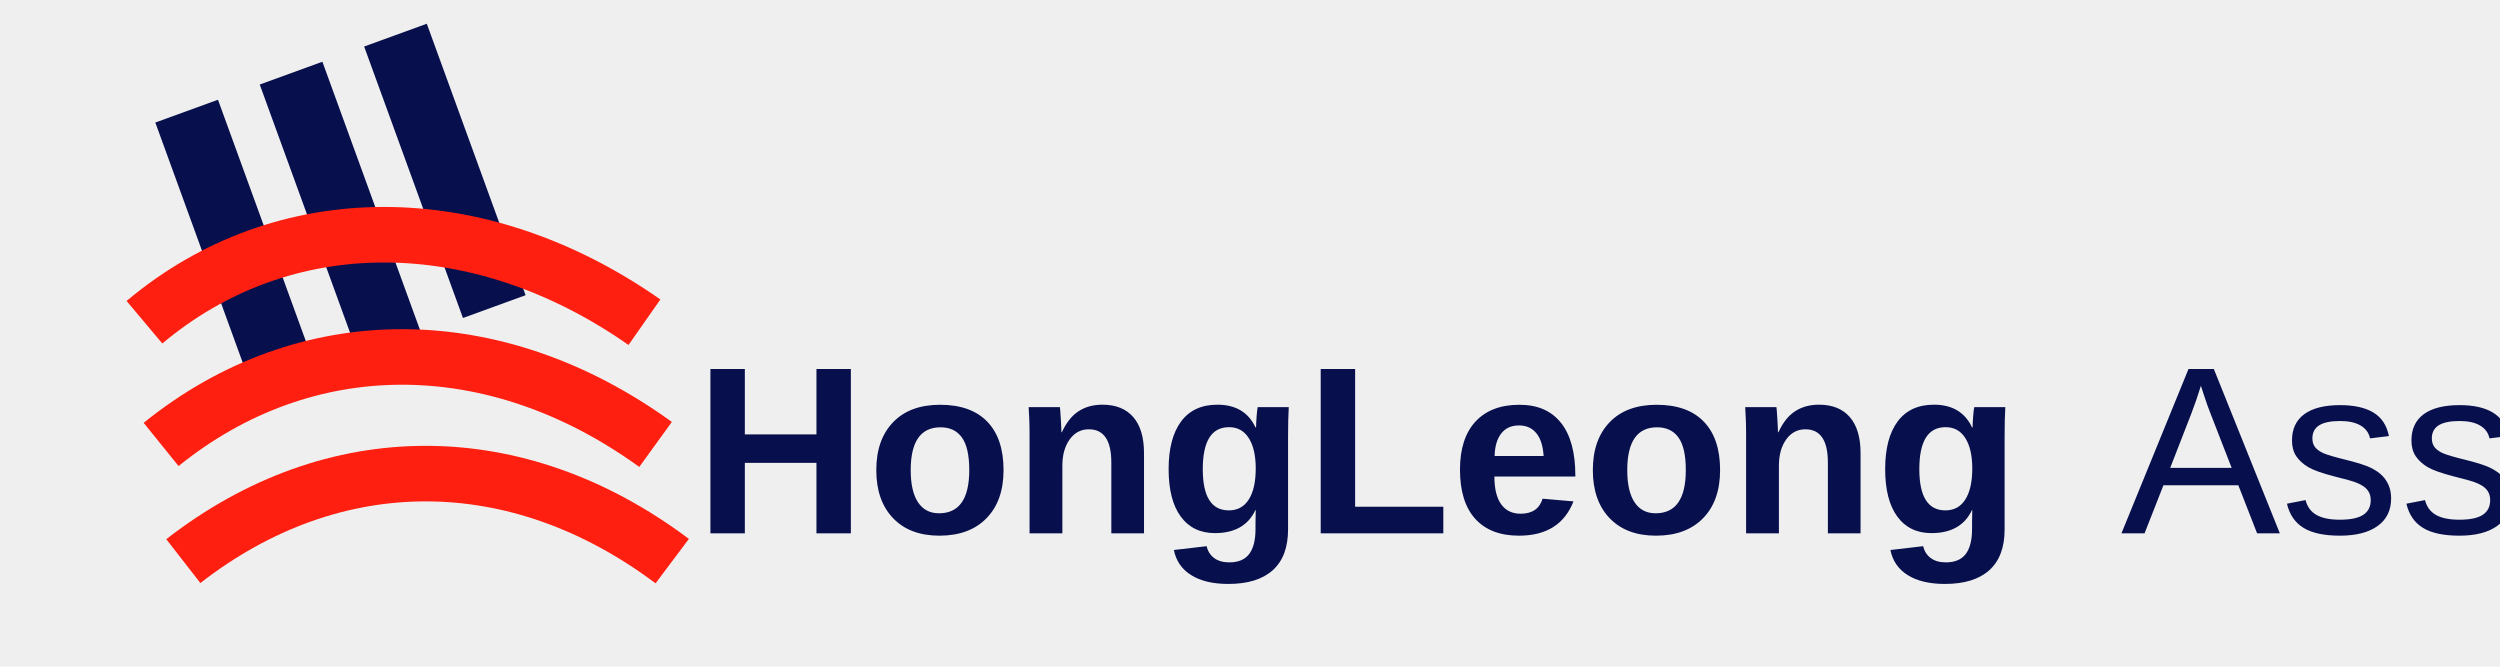
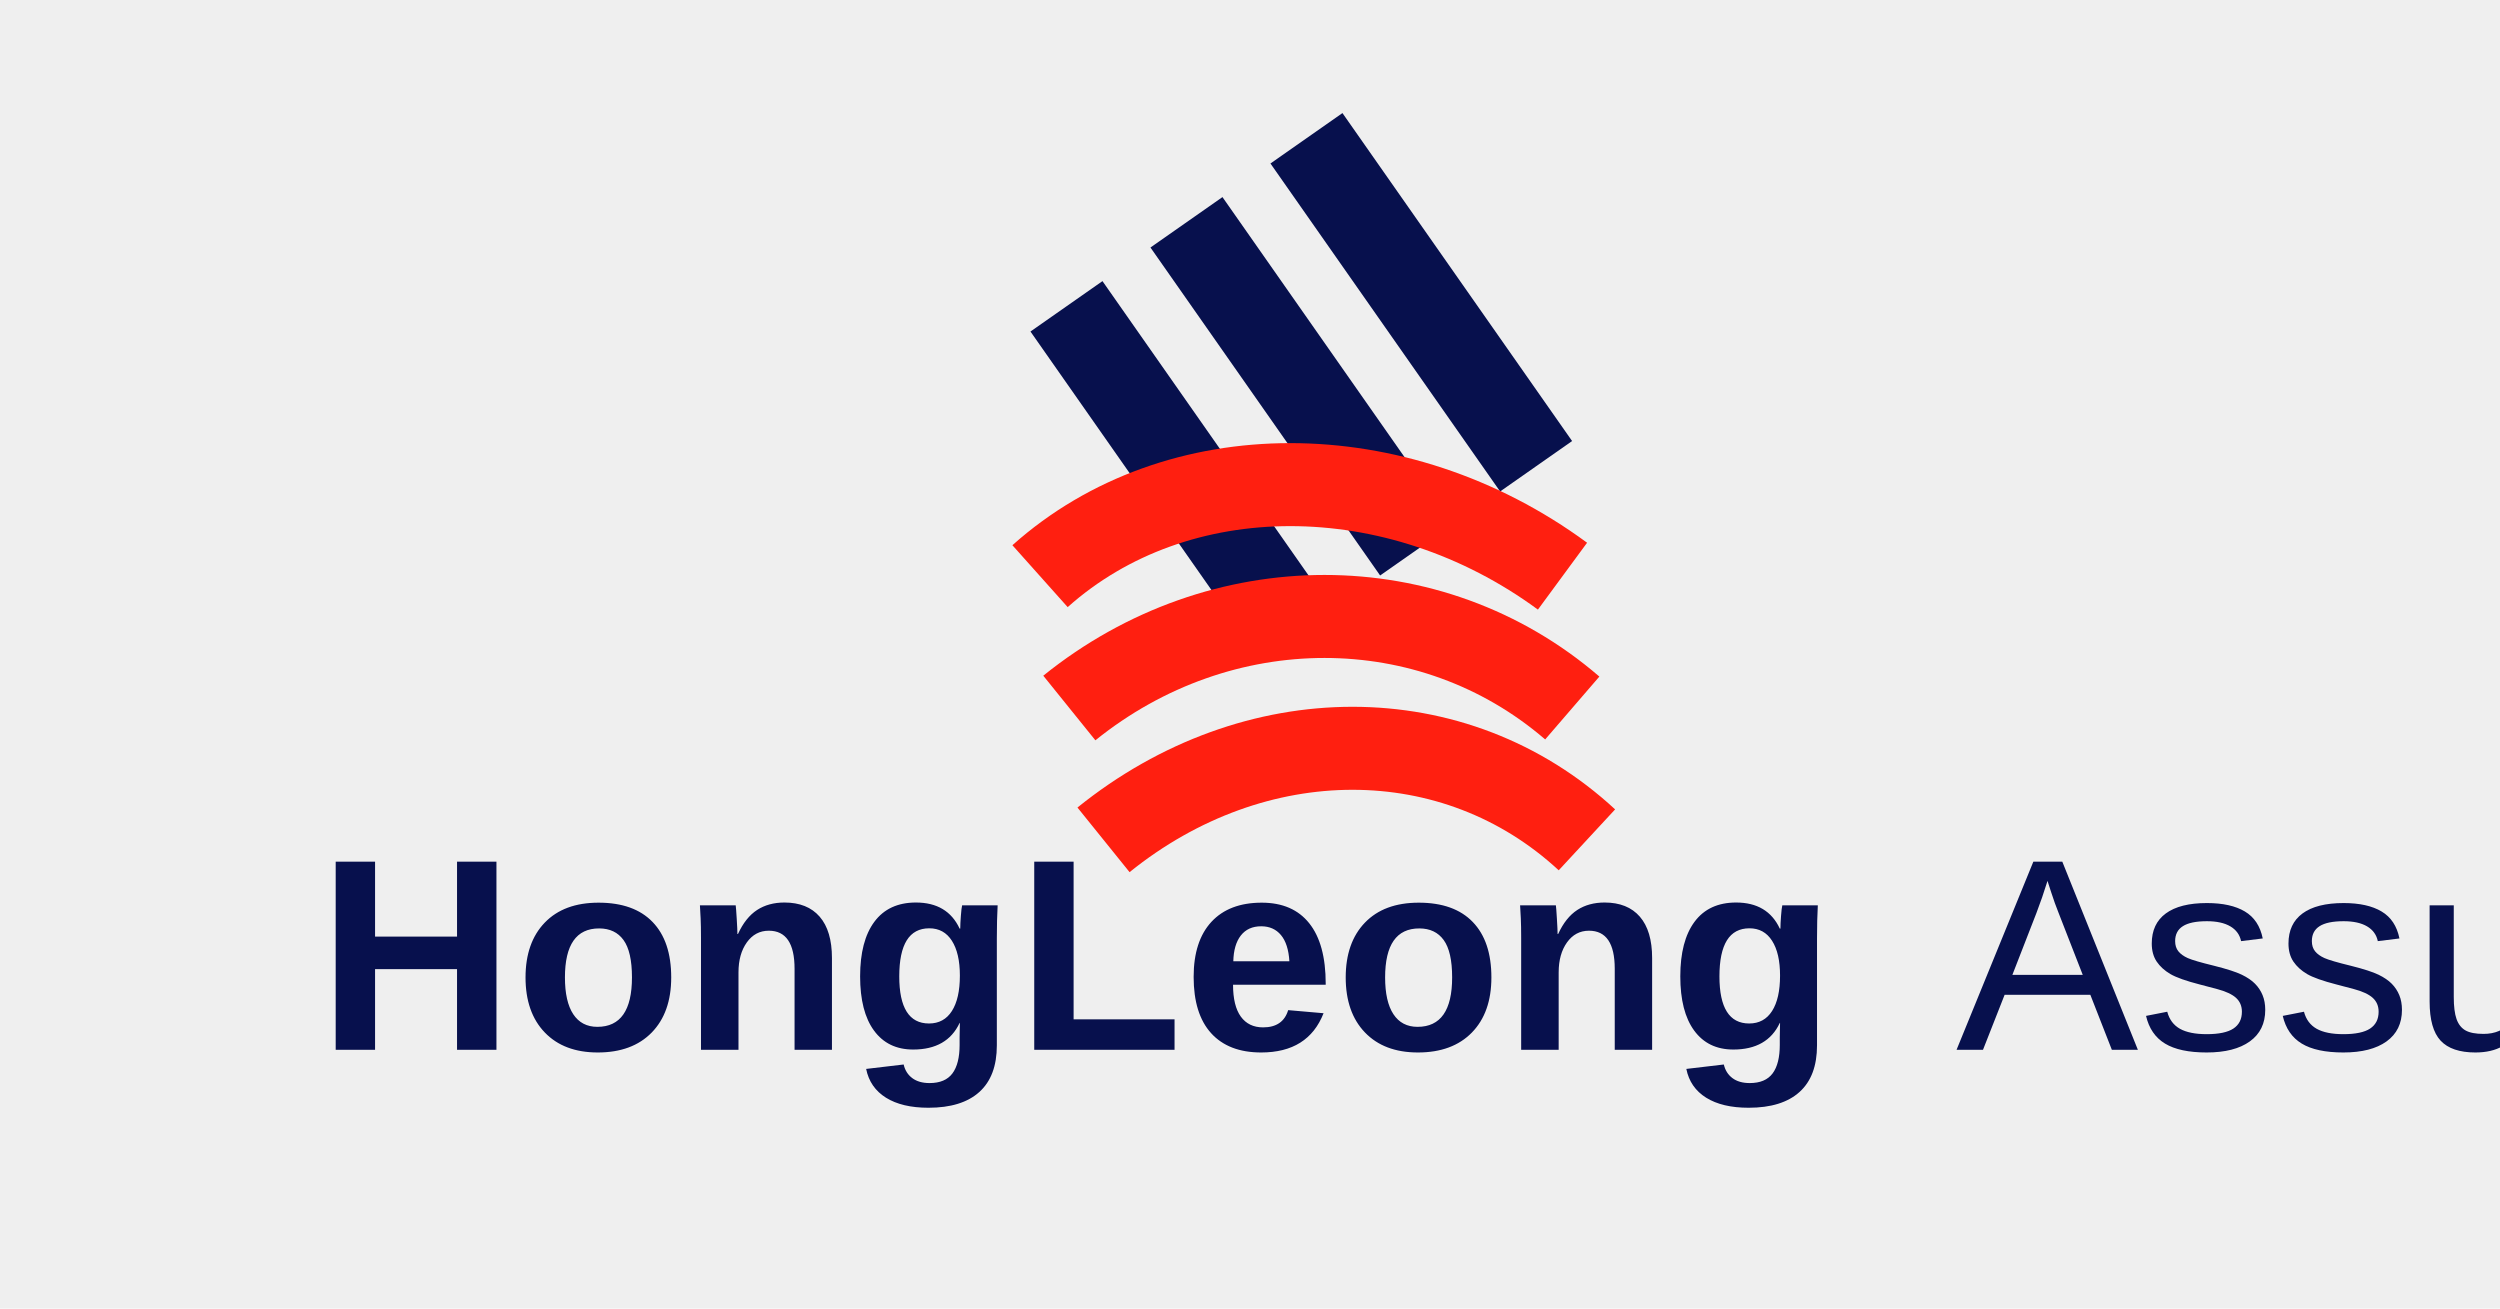
- <svg xmlns="http://www.w3.org/2000/svg" viewBox="0 0 900 240" role="img" aria-label="HongLeong Assurance">
-   <rect width="900" height="240" fill="#efefef" />
-   <g transform="translate(30 18)">
-     <g transform="rotate(-20 110 70)">
-       <rect x="46" y="0" width="24" height="104" fill="#07104d" />
-       <rect x="86" y="0" width="24" height="104" fill="#07104d" />
-       <rect x="126" y="0" width="24" height="104" fill="#07104d" />
+ <svg xmlns="http://www.w3.org/2000/svg" viewBox="0 0 1024 536" role="img" aria-label="HongLeong Assurance">
+   <rect width="1024" height="536" fill="#efefef" />
+   <g transform="translate(0 10)">
+     <g transform="translate(408 76)">
+       <g transform="rotate(-35 106 66)">
+         <rect x="40" y="0" width="36" height="164" fill="#07104d" />
+         <rect x="100" y="0" width="36" height="164" fill="#07104d" />
+         <rect x="160" y="0" width="36" height="164" fill="#07104d" />
+       </g>
+       <path d="M18 150 C74 100, 164 100, 232 150" fill="none" stroke="#ff1f10" stroke-width="34" />
+       <path d="M30 204 C92 154, 178 154, 236 204" fill="none" stroke="#ff1f10" stroke-width="34" />
+       <path d="M44 258 C106 208, 188 208, 242 258" fill="none" stroke="#ff1f10" stroke-width="34" />
    </g>
-     <path d="M22 98 C72 56, 142 56, 202 98" fill="none" stroke="#ff1f10" stroke-width="20" />
-     <path d="M28 142 C80 100, 148 100, 206 142" fill="none" stroke="#ff1f10" stroke-width="20" />
-     <path d="M36 184 C90 142, 156 142, 212 184" fill="none" stroke="#ff1f10" stroke-width="20" />
  </g>
-   <text x="250" y="192" font-family="Arial, Helvetica, sans-serif" font-size="86" fill="#07104d">
+   <text x="130" y="430" font-family="Arial, Helvetica, sans-serif" font-size="112" fill="#07104d">
    <tspan font-weight="700">HongLeong</tspan>
-     <tspan dx="12" font-weight="400">Assurance</tspan>
+     <tspan dx="18" font-weight="400">Assurance</tspan>
  </text>
</svg>
